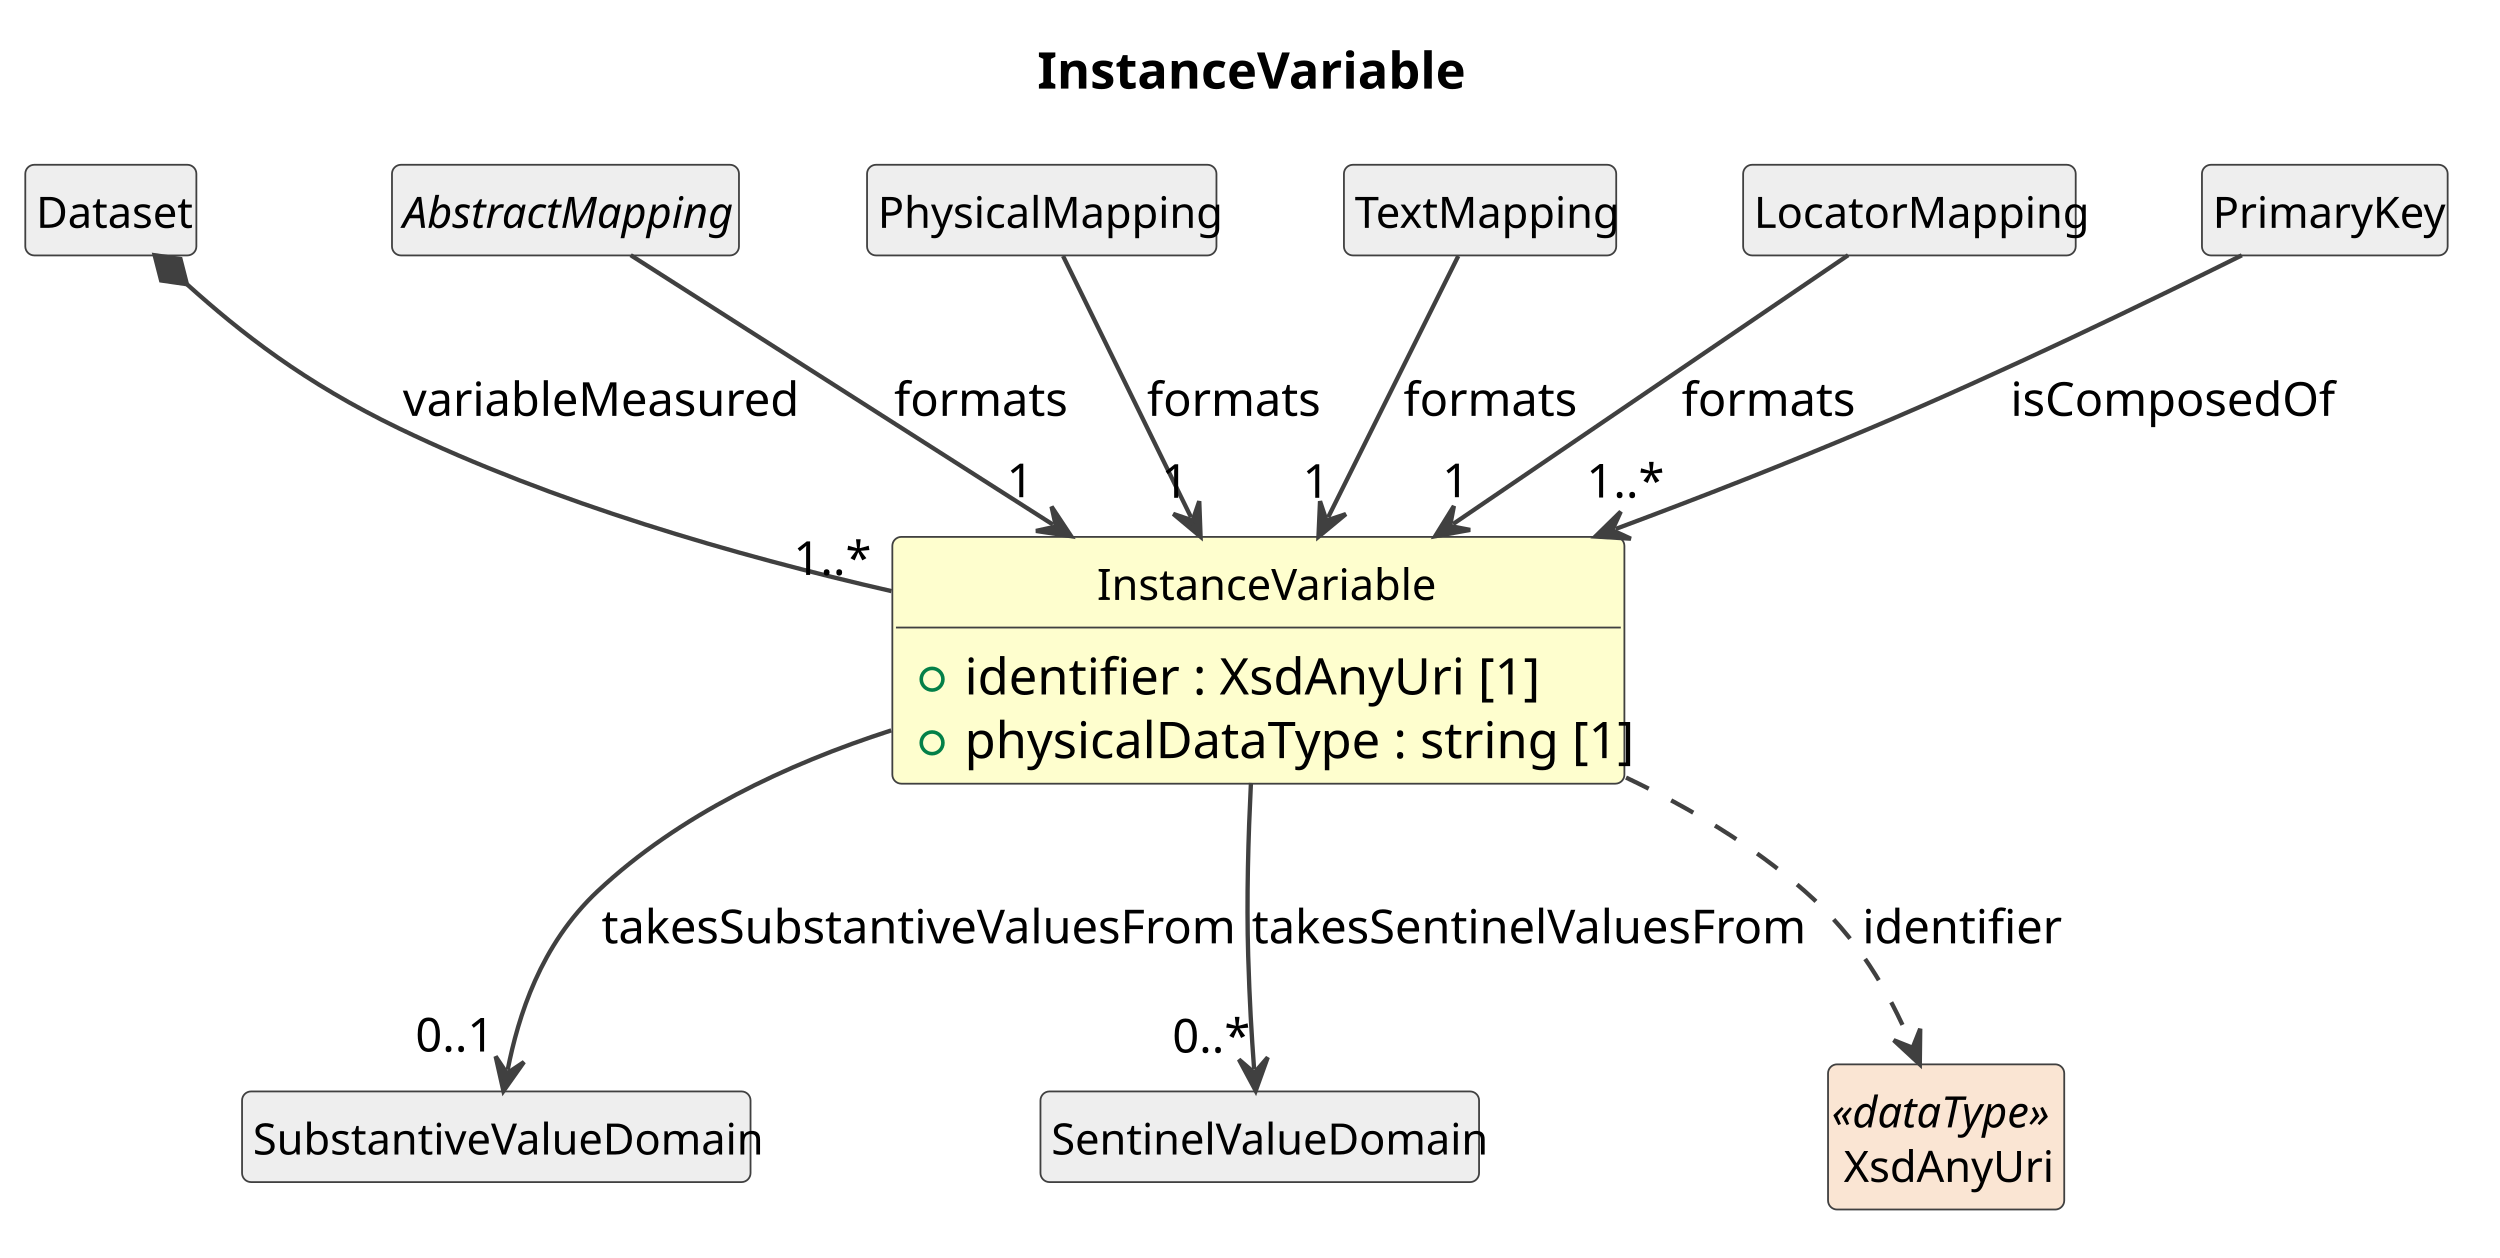
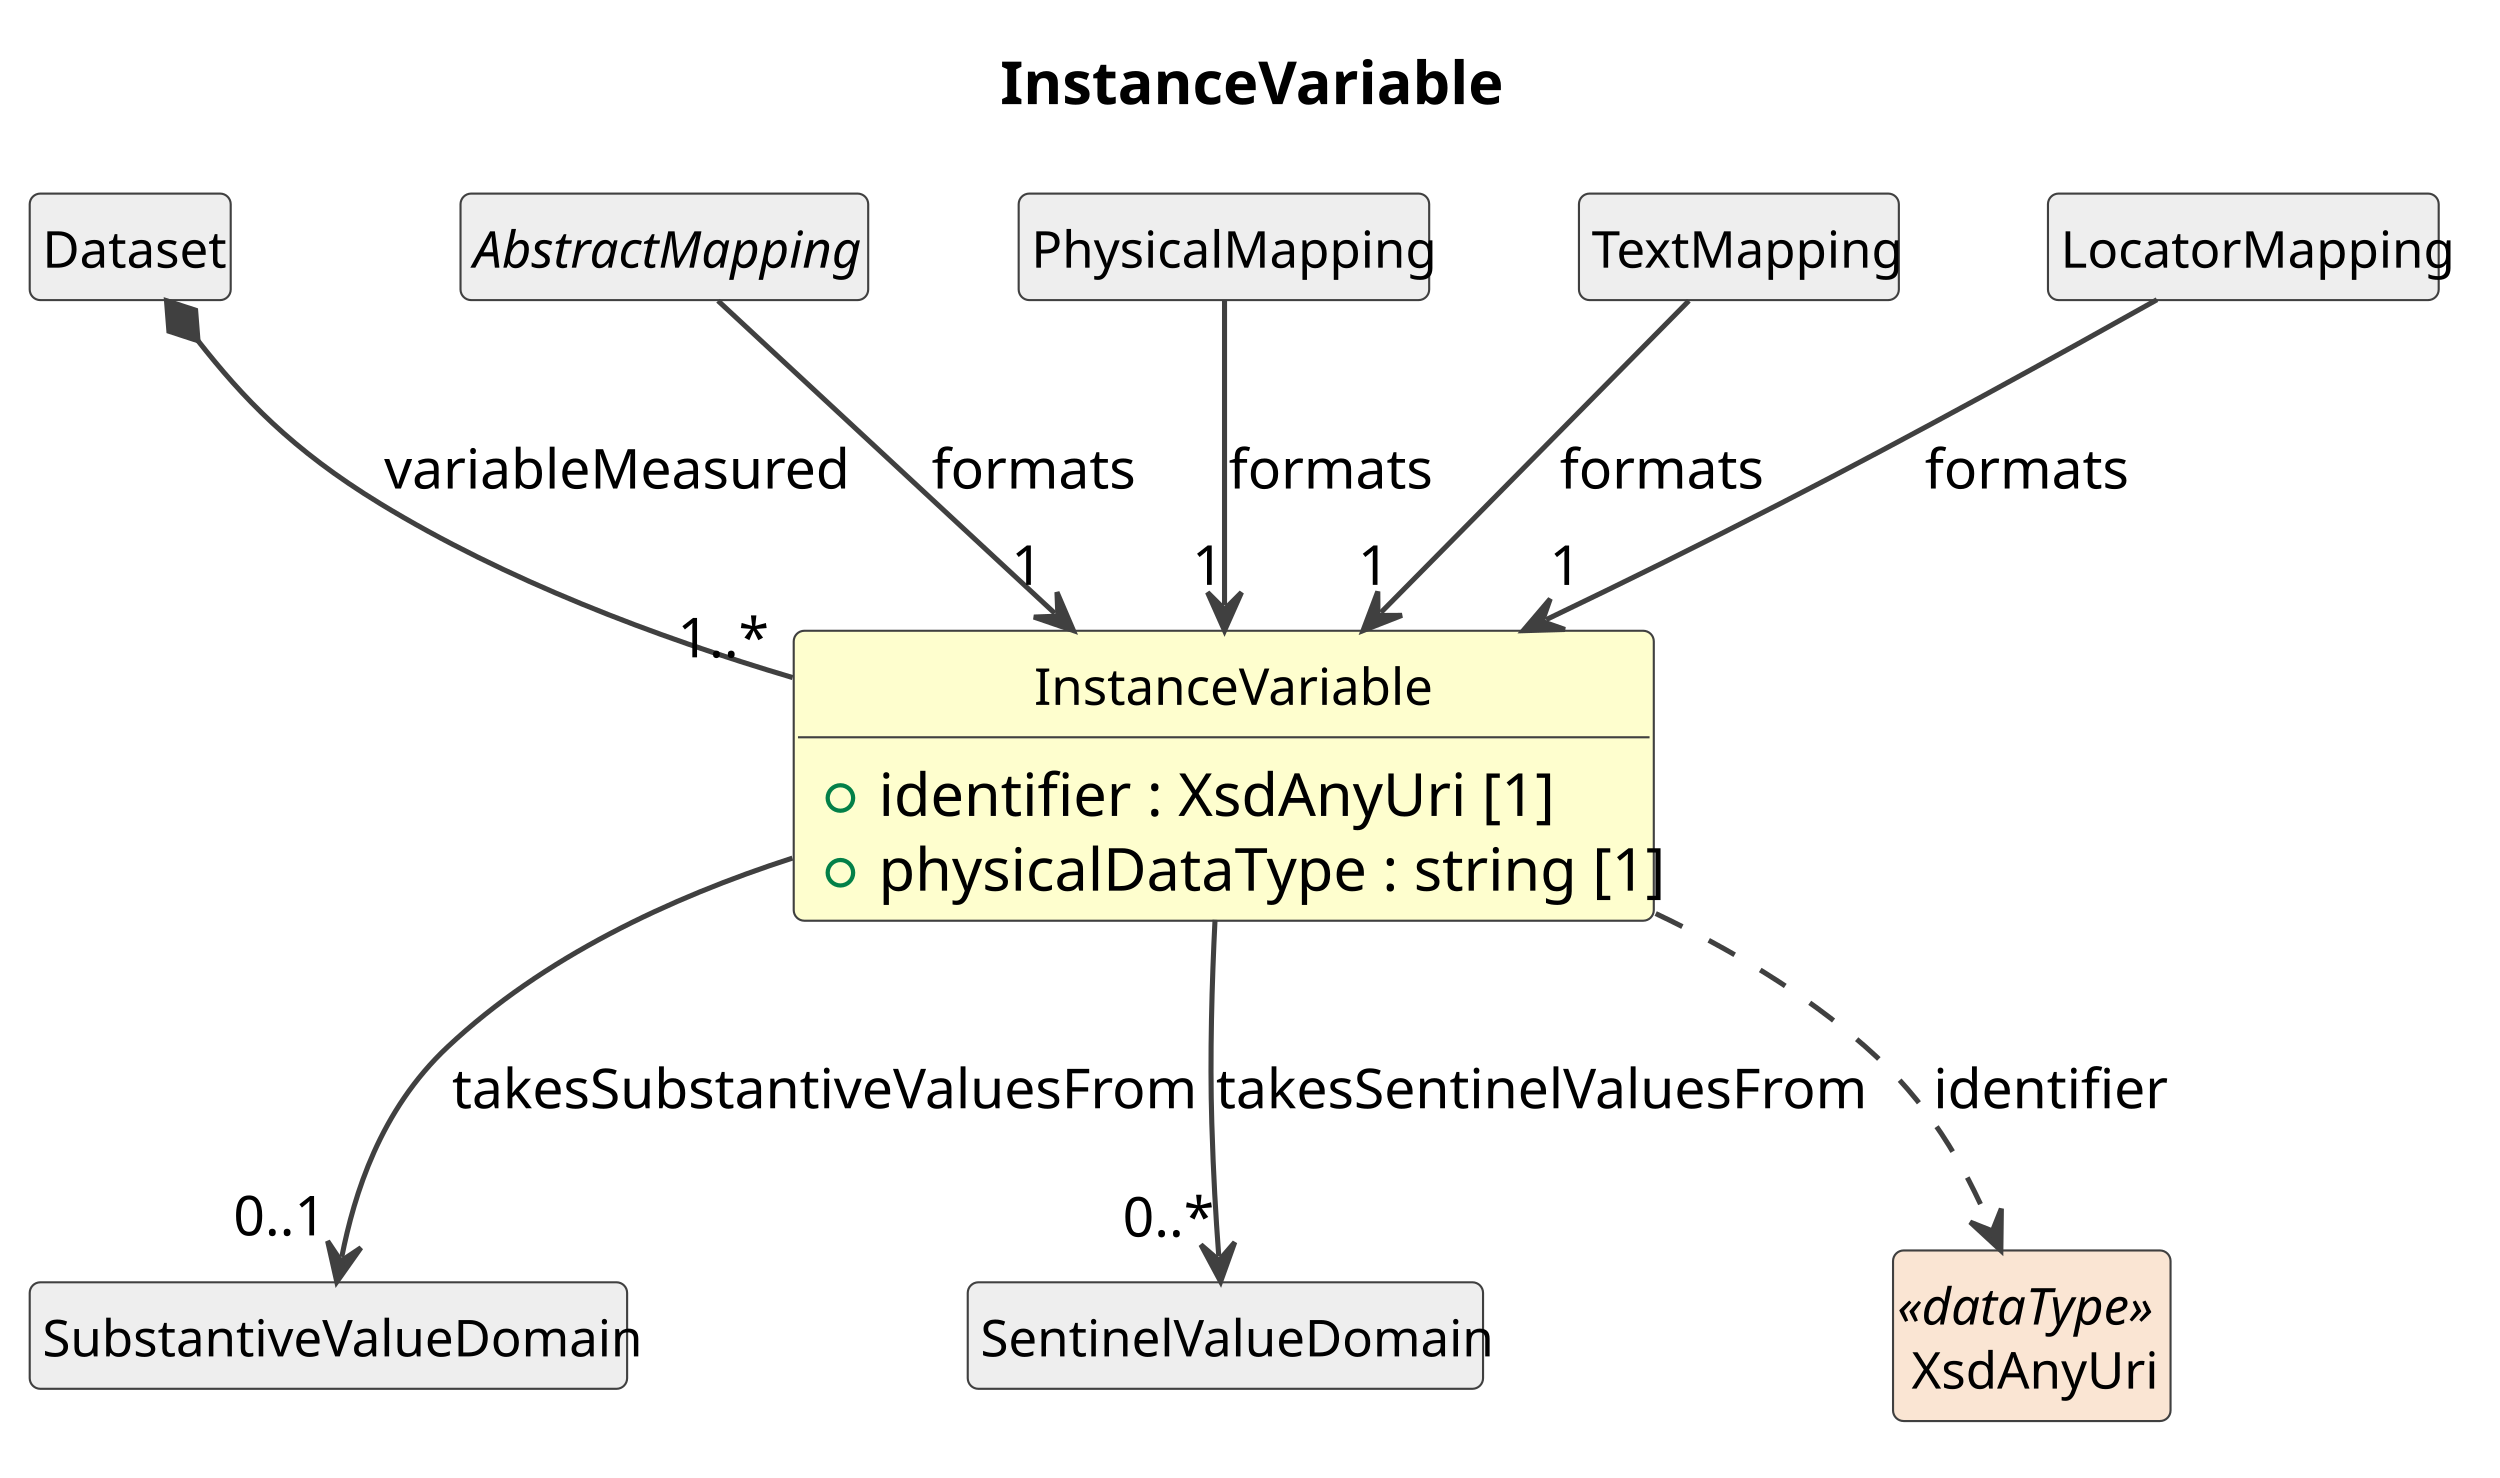
- <svg xmlns="http://www.w3.org/2000/svg" contentStyleType="text/css" data-diagram-type="CLASS" height="348px" preserveAspectRatio="none" style="width:692px;height:348px;background:#FFFFFF;" version="1.1" viewBox="0 0 692 348" width="692px" zoomAndPan="magnify">
+ <svg xmlns="http://www.w3.org/2000/svg" contentStyleType="text/css" data-diagram-type="CLASS" height="348px" preserveAspectRatio="none" style="width:589px;height:348px;background:#FFFFFF;" version="1.1" viewBox="0 0 589 348" width="589px" zoomAndPan="magnify">
  <defs />
  <g>
    <g class="title" data-source-line="1">
-       <text fill="#000000" font-family="sans-serif" font-size="14" font-weight="700" lengthAdjust="spacing" textLength="111.275" x="287.117" y="24.533">InstanceVariable</text>
+       <text fill="#000000" font-family="sans-serif" font-size="14" font-weight="700" lengthAdjust="spacing" textLength="111.275" x="235.641" y="24.533">InstanceVariable</text>
    </g>
    <g class="entity" data-qualified-name="InstanceVariable" data-source-line="12" id="ent0002">
-       <rect fill="#FEFECE" height="68.312" rx="2.5" ry="2.5" style="stroke:#404040;stroke-width:0.5;" width="202.634" x="247" y="148.609" />
-       <text fill="#000000" font-family="sans-serif" font-size="12" lengthAdjust="spacing" textLength="89.391" x="303.622" y="166.066">InstanceVariable</text>
-       <line style="stroke:#404040;stroke-width:0.5;" x1="248" x2="448.634" y1="173.703" y2="173.703" />
+       <rect fill="#FEFECE" height="68.312" rx="2.5" ry="2.5" style="stroke:#404040;stroke-width:0.5;" width="202.634" x="187" y="148.609" />
+       <text fill="#000000" font-family="sans-serif" font-size="12" lengthAdjust="spacing" textLength="89.391" x="243.622" y="166.066">InstanceVariable</text>
+       <line style="stroke:#404040;stroke-width:0.5;" x1="188" x2="388.634" y1="173.703" y2="173.703" />
      <g data-visibility-modifier="PUBLIC_FIELD">
-         <ellipse cx="258" cy="188.008" fill="none" rx="3" ry="3" style="stroke:#038048;stroke-width:1;" />
+         <ellipse cx="198" cy="188.008" fill="none" rx="3" ry="3" style="stroke:#038048;stroke-width:1;" />
      </g>
-       <text fill="#000000" font-family="sans-serif" font-size="14" lengthAdjust="spacing" textLength="150.172" x="267" y="192.236">identifier : XsdAnyUri [1]</text>
+       <text fill="#000000" font-family="sans-serif" font-size="14" lengthAdjust="spacing" textLength="150.172" x="207" y="192.236">identifier : XsdAnyUri [1]</text>
      <g data-visibility-modifier="PUBLIC_FIELD">
-         <ellipse cx="258" cy="205.617" fill="none" rx="3" ry="3" style="stroke:#038048;stroke-width:1;" />
+         <ellipse cx="198" cy="205.617" fill="none" rx="3" ry="3" style="stroke:#038048;stroke-width:1;" />
      </g>
-       <text fill="#000000" font-family="sans-serif" font-size="14" lengthAdjust="spacing" textLength="176.634" x="267" y="209.846">physicalDataType : string [1]</text>
+       <text fill="#000000" font-family="sans-serif" font-size="14" lengthAdjust="spacing" textLength="176.634" x="207" y="209.846">physicalDataType : string [1]</text>
    </g>
    <g class="entity" data-qualified-name="Dataset" data-source-line="16" id="ent0003">
      <rect fill="#EEEEEE" height="25.094" rx="2.5" ry="2.5" style="stroke:#404040;stroke-width:0.5;" width="47.355" x="7" y="45.609" />
      <text fill="#000000" font-family="sans-serif" font-size="12" lengthAdjust="spacing" textLength="41.355" x="10" y="63.066">Dataset</text>
    </g>
    <g class="entity" data-qualified-name="SubstantiveValueDomain" data-source-line="18" id="ent0005">
-       <rect fill="#EEEEEE" height="25.094" rx="2.5" ry="2.5" style="stroke:#404040;stroke-width:0.5;" width="140.748" x="67" y="302.109" />
-       <text fill="#000000" font-family="sans-serif" font-size="12" lengthAdjust="spacing" textLength="134.748" x="70" y="319.566">SubstantiveValueDomain</text>
+       <rect fill="#EEEEEE" height="25.094" rx="2.5" ry="2.5" style="stroke:#404040;stroke-width:0.5;" width="140.748" x="7" y="302.109" />
+       <text fill="#000000" font-family="sans-serif" font-size="12" lengthAdjust="spacing" textLength="134.748" x="10" y="319.566">SubstantiveValueDomain</text>
    </g>
    <g class="entity" data-qualified-name="SentinelValueDomain" data-source-line="20" id="ent0007">
-       <rect fill="#EEEEEE" height="25.094" rx="2.5" ry="2.5" style="stroke:#404040;stroke-width:0.5;" width="121.406" x="288" y="302.109" />
-       <text fill="#000000" font-family="sans-serif" font-size="12" lengthAdjust="spacing" textLength="115.406" x="291" y="319.566">SentinelValueDomain</text>
+       <rect fill="#EEEEEE" height="25.094" rx="2.5" ry="2.5" style="stroke:#404040;stroke-width:0.5;" width="121.406" x="228" y="302.109" />
+       <text fill="#000000" font-family="sans-serif" font-size="12" lengthAdjust="spacing" textLength="115.406" x="231" y="319.566">SentinelValueDomain</text>
    </g>
    <g class="entity" data-qualified-name="AbstractMapping" data-source-line="22" id="ent0009">
      <rect fill="#EEEEEE" height="25.094" rx="2.5" ry="2.5" style="stroke:#404040;stroke-width:0.5;" width="96.047" x="108.5" y="45.609" />
      <text fill="#000000" font-family="sans-serif" font-size="12" font-style="italic" lengthAdjust="spacing" textLength="90.047" x="111.5" y="63.066">AbstractMapping</text>
    </g>
    <g class="entity" data-qualified-name="PhysicalMapping" data-source-line="24" id="ent0011">
      <rect fill="#EEEEEE" height="25.094" rx="2.5" ry="2.5" style="stroke:#404040;stroke-width:0.5;" width="96.715" x="240" y="45.609" />
      <text fill="#000000" font-family="sans-serif" font-size="12" lengthAdjust="spacing" textLength="90.715" x="243" y="63.066">PhysicalMapping</text>
    </g>
    <g class="entity" data-qualified-name="TextMapping" data-source-line="26" id="ent0013">
      <rect fill="#EEEEEE" height="25.094" rx="2.5" ry="2.5" style="stroke:#404040;stroke-width:0.5;" width="75.369" x="372" y="45.609" />
      <text fill="#000000" font-family="sans-serif" font-size="12" lengthAdjust="spacing" textLength="69.369" x="375" y="63.066">TextMapping</text>
    </g>
    <g class="entity" data-qualified-name="LocatorMapping" data-source-line="28" id="ent0015">
      <rect fill="#EEEEEE" height="25.094" rx="2.5" ry="2.5" style="stroke:#404040;stroke-width:0.5;" width="92.057" x="482.5" y="45.609" />
      <text fill="#000000" font-family="sans-serif" font-size="12" lengthAdjust="spacing" textLength="86.057" x="485.5" y="63.066">LocatorMapping</text>
    </g>
-     <g class="entity" data-qualified-name="PrimaryKey" data-source-line="30" id="ent0017">
-       <rect fill="#EEEEEE" height="25.094" rx="2.5" ry="2.5" style="stroke:#404040;stroke-width:0.5;" width="68.01" x="609.5" y="45.609" />
-       <text fill="#000000" font-family="sans-serif" font-size="12" lengthAdjust="spacing" textLength="62.01" x="612.5" y="63.066">PrimaryKey</text>
-     </g>
-     <g class="entity" data-qualified-name="XsdAnyUri" data-source-line="32" id="ent0019">
-       <rect fill="#FAE5D3" height="40.188" rx="2.5" ry="2.5" style="stroke:#404040;stroke-width:0.5;" width="65.381" x="506" y="294.609" />
-       <text fill="#000000" font-family="sans-serif" font-size="12" font-style="italic" lengthAdjust="spacing" textLength="63.381" x="507" y="312.066">«dataType»</text>
-       <text fill="#000000" font-family="sans-serif" font-size="12" lengthAdjust="spacing" textLength="56.684" x="510.349" y="327.16">XsdAnyUri</text>
+     <g class="entity" data-qualified-name="XsdAnyUri" data-source-line="30" id="ent0017">
+       <rect fill="#FAE5D3" height="40.188" rx="2.5" ry="2.5" style="stroke:#404040;stroke-width:0.5;" width="65.381" x="446" y="294.609" />
+       <text fill="#000000" font-family="sans-serif" font-size="12" font-style="italic" lengthAdjust="spacing" textLength="63.381" x="447" y="312.066">«dataType»</text>
+       <text fill="#000000" font-family="sans-serif" font-size="12" lengthAdjust="spacing" textLength="56.684" x="450.349" y="327.16">XsdAnyUri</text>
    </g>
    <g class="link" data-entity-1="ent0003" data-entity-2="ent0002" data-link-type="composition" data-source-line="17" id="lnk4">
-       <path codeLine="17" d="M51.735,78.671 C66.645,92.071 84.15,105.909 110.5,118.609 C153.14,139.159 203.43,153.719 246.77,163.629" fill="none" id="Dataset-backto-InstanceVariable" style="stroke:#404040;stroke-width:1.2;" />
-       <polygon fill="#404040" points="42.81,70.649,44.599,77.635,51.735,78.671,49.946,71.685,42.81,70.649" style="stroke:#404040;stroke-width:1.2;" />
-       <text fill="#000000" font-family="sans-serif" font-size="13" lengthAdjust="spacing" textLength="103.334" x="111.5" y="115.105">variableMeasured</text>
-       <text fill="#000000" font-family="sans-serif" font-size="13" lengthAdjust="spacing" textLength="19.513" x="219.634" y="159.145">1..*</text>
+       <path codeLine="17" d="M46.647,80.283 C57.167,93.663 68.64,105.879 89.5,118.609 C119.04,136.639 154.23,149.989 186.75,159.639" fill="none" id="Dataset-backto-InstanceVariable" style="stroke:#404040;stroke-width:1.2;" />
+       <polygon fill="#404040" points="39.23,70.849,39.794,78.038,46.647,80.283,46.083,73.094,39.23,70.849" style="stroke:#404040;stroke-width:1.2;" />
+       <text fill="#000000" font-family="sans-serif" font-size="13" lengthAdjust="spacing" textLength="103.334" x="90.5" y="115.105">variableMeasured</text>
+       <text fill="#000000" font-family="sans-serif" font-size="13" lengthAdjust="spacing" textLength="19.513" x="159.612" y="154.862">1..*</text>
    </g>
    <g class="link" data-entity-1="ent0002" data-entity-2="ent0005" data-link-type="dependency" data-source-line="19" id="lnk6">
-       <path codeLine="19" d="M246.7,202.169 C217.7,211.539 187.93,225.579 165.5,246.609 C149.5,261.609 143.484,281.285 140.524,296.125" fill="none" id="InstanceVariable-to-SubstantiveValueDomain" style="stroke:#404040;stroke-width:1.2;" />
-       <polygon fill="#404040" points="139.35,302.009,145.033,293.966,140.328,297.106,137.188,292.401,139.35,302.009" style="stroke:#404040;stroke-width:1.2;" />
-       <text fill="#000000" font-family="sans-serif" font-size="13" lengthAdjust="spacing" textLength="169.083" x="166.5" y="261.104">takesSubstantiveValuesFrom</text>
-       <text fill="#000000" font-family="sans-serif" font-size="13" lengthAdjust="spacing" textLength="21.684" x="114.975" y="291.06">0..1</text>
+       <path codeLine="19" d="M186.7,202.169 C157.7,211.539 127.93,225.579 105.5,246.609 C89.5,261.609 83.484,281.285 80.524,296.125" fill="none" id="InstanceVariable-to-SubstantiveValueDomain" style="stroke:#404040;stroke-width:1.2;" />
+       <polygon fill="#404040" points="79.35,302.009,85.033,293.966,80.328,297.106,77.188,292.401,79.35,302.009" style="stroke:#404040;stroke-width:1.2;" />
+       <text fill="#000000" font-family="sans-serif" font-size="13" lengthAdjust="spacing" textLength="169.083" x="106.5" y="261.104">takesSubstantiveValuesFrom</text>
+       <text fill="#000000" font-family="sans-serif" font-size="13" lengthAdjust="spacing" textLength="21.684" x="54.975" y="291.06">0..1</text>
    </g>
    <g class="link" data-entity-1="ent0002" data-entity-2="ent0007" data-link-type="dependency" data-source-line="21" id="lnk8">
-       <path codeLine="21" d="M346.26,216.709 C345.53,231.379 345.02,248.859 345.5,264.609 C345.89,277.389 346.41,286.026 347.14,295.955" fill="none" id="InstanceVariable-to-SentinelValueDomain" style="stroke:#404040;stroke-width:1.2;" />
-       <polygon fill="#404040" points="347.58,301.939,350.909,292.67,347.213,296.953,342.931,293.257,347.58,301.939" style="stroke:#404040;stroke-width:1.2;" />
-       <text fill="#000000" font-family="sans-serif" font-size="13" lengthAdjust="spacing" textLength="148.129" x="346.5" y="261.104">takesSentinelValuesFrom</text>
-       <text fill="#000000" font-family="sans-serif" font-size="13" lengthAdjust="spacing" textLength="19.513" x="324.498" y="291.346">0..*</text>
+       <path codeLine="21" d="M286.26,216.709 C285.53,231.379 285.02,248.859 285.5,264.609 C285.89,277.389 286.41,286.026 287.14,295.955" fill="none" id="InstanceVariable-to-SentinelValueDomain" style="stroke:#404040;stroke-width:1.2;" />
+       <polygon fill="#404040" points="287.58,301.939,290.909,292.67,287.213,296.953,282.931,293.257,287.58,301.939" style="stroke:#404040;stroke-width:1.2;" />
+       <text fill="#000000" font-family="sans-serif" font-size="13" lengthAdjust="spacing" textLength="148.129" x="286.5" y="261.104">takesSentinelValuesFrom</text>
+       <text fill="#000000" font-family="sans-serif" font-size="13" lengthAdjust="spacing" textLength="19.513" x="264.498" y="291.346">0..*</text>
    </g>
    <g class="link" data-entity-1="ent0009" data-entity-2="ent0002" data-link-type="dependency" data-source-line="23" id="lnk10">
-       <path codeLine="23" d="M174.56,70.629 C202.19,88.259 250.952,119.373 291.442,145.202" fill="none" id="AbstractMapping-to-InstanceVariable" style="stroke:#404040;stroke-width:1.2;" />
-       <polygon fill="#404040" points="296.5,148.429,291.064,140.217,292.285,145.74,286.761,146.961,296.5,148.429" style="stroke:#404040;stroke-width:1.2;" />
-       <text fill="#000000" font-family="sans-serif" font-size="13" lengthAdjust="spacing" textLength="43.342" x="247.5" y="115.105">formats</text>
-       <text fill="#000000" font-family="sans-serif" font-size="13" lengthAdjust="spacing" textLength="7.23" x="278.632" y="137.624">1</text>
+       <path codeLine="23" d="M169.16,70.859 C188.26,88.579 220.762,118.748 248.502,144.488" fill="none" id="AbstractMapping-to-InstanceVariable" style="stroke:#404040;stroke-width:1.2;" />
+       <polygon fill="#404040" points="252.9,148.569,249.023,139.516,249.235,145.168,243.582,145.38,252.9,148.569" style="stroke:#404040;stroke-width:1.2;" />
+       <text fill="#000000" font-family="sans-serif" font-size="13" lengthAdjust="spacing" textLength="43.342" x="219.5" y="115.105">formats</text>
+       <text fill="#000000" font-family="sans-serif" font-size="13" lengthAdjust="spacing" textLength="7.23" x="238.261" y="137.792">1</text>
    </g>
    <g class="link" data-entity-1="ent0011" data-entity-2="ent0002" data-link-type="dependency" data-source-line="25" id="lnk12">
-       <path codeLine="25" d="M294.25,70.859 C302.94,88.579 317.07,117.441 329.68,143.181" fill="none" id="PhysicalMapping-to-InstanceVariable" style="stroke:#404040;stroke-width:1.2;" />
-       <polygon fill="#404040" points="332.32,148.569,331.953,138.727,330.12,144.079,324.768,142.247,332.32,148.569" style="stroke:#404040;stroke-width:1.2;" />
-       <text fill="#000000" font-family="sans-serif" font-size="13" lengthAdjust="spacing" textLength="43.342" x="317.5" y="115.105">formats</text>
-       <text fill="#000000" font-family="sans-serif" font-size="13" lengthAdjust="spacing" textLength="7.23" x="321.504" y="137.792">1</text>
+       <path codeLine="25" d="M288.5,70.859 C288.5,88.579 288.5,116.829 288.5,142.569" fill="none" id="PhysicalMapping-to-InstanceVariable" style="stroke:#404040;stroke-width:1.2;" />
+       <polygon fill="#404040" points="288.5,148.569,292.5,139.569,288.5,143.569,284.5,139.569,288.5,148.569" style="stroke:#404040;stroke-width:1.2;" />
+       <text fill="#000000" font-family="sans-serif" font-size="13" lengthAdjust="spacing" textLength="43.342" x="289.5" y="115.105">formats</text>
+       <text fill="#000000" font-family="sans-serif" font-size="13" lengthAdjust="spacing" textLength="7.23" x="280.87" y="137.792">1</text>
    </g>
    <g class="link" data-entity-1="ent0013" data-entity-2="ent0002" data-link-type="dependency" data-source-line="27" id="lnk14">
-       <path codeLine="27" d="M403.65,70.859 C394.82,88.579 380.445,117.459 367.625,143.199" fill="none" id="TextMapping-to-InstanceVariable" style="stroke:#404040;stroke-width:1.2;" />
-       <polygon fill="#404040" points="364.95,148.569,372.543,142.297,367.179,144.094,365.382,138.73,364.95,148.569" style="stroke:#404040;stroke-width:1.2;" />
-       <text fill="#000000" font-family="sans-serif" font-size="13" lengthAdjust="spacing" textLength="43.342" x="388.5" y="115.105">formats</text>
-       <text fill="#000000" font-family="sans-serif" font-size="13" lengthAdjust="spacing" textLength="7.23" x="360.558" y="137.792">1</text>
+       <path codeLine="27" d="M397.9,70.859 C380.39,88.579 350.777,118.561 325.347,144.301" fill="none" id="TextMapping-to-InstanceVariable" style="stroke:#404040;stroke-width:1.2;" />
+       <polygon fill="#404040" points="321.13,148.569,330.301,144.978,324.644,145.012,324.61,139.356,321.13,148.569" style="stroke:#404040;stroke-width:1.2;" />
+       <text fill="#000000" font-family="sans-serif" font-size="13" lengthAdjust="spacing" textLength="43.342" x="367.5" y="115.105">formats</text>
+       <text fill="#000000" font-family="sans-serif" font-size="13" lengthAdjust="spacing" textLength="7.23" x="319.924" y="137.792">1</text>
    </g>
    <g class="link" data-entity-1="ent0015" data-entity-2="ent0002" data-link-type="dependency" data-source-line="29" id="lnk16">
-       <path codeLine="29" d="M511.57,70.629 C485.66,88.259 440.171,119.224 402.211,145.054" fill="none" id="LocatorMapping-to-InstanceVariable" style="stroke:#404040;stroke-width:1.2;" />
-       <polygon fill="#404040" points="397.25,148.429,406.941,146.673,401.384,145.617,402.44,140.059,397.25,148.429" style="stroke:#404040;stroke-width:1.2;" />
-       <text fill="#000000" font-family="sans-serif" font-size="13" lengthAdjust="spacing" textLength="43.342" x="465.5" y="115.105">formats</text>
-       <text fill="#000000" font-family="sans-serif" font-size="13" lengthAdjust="spacing" textLength="7.23" x="399.217" y="137.624">1</text>
+       <path codeLine="29" d="M508.18,70.609 C486.41,82.829 450.77,102.569 419.5,118.609 C399.96,128.629 383.989,136.523 364.259,145.993" fill="none" id="LocatorMapping-to-InstanceVariable" style="stroke:#404040;stroke-width:1.2;" />
+       <polygon fill="#404040" points="358.85,148.589,368.695,148.301,363.358,146.426,365.233,141.089,358.85,148.589" style="stroke:#404040;stroke-width:1.2;" />
+       <text fill="#000000" font-family="sans-serif" font-size="13" lengthAdjust="spacing" textLength="43.342" x="453.5" y="115.105">formats</text>
+       <text fill="#000000" font-family="sans-serif" font-size="13" lengthAdjust="spacing" textLength="7.23" x="365.07" y="137.816">1</text>
    </g>
-     <g class="link" data-entity-1="ent0017" data-entity-2="ent0002" data-link-type="dependency" data-source-line="31" id="lnk18">
-       <path codeLine="31" d="M620.54,70.669 C595.49,83.109 554.06,103.199 517.5,118.609 C493.12,128.889 472.042,137.153 447.212,146.413" fill="none" id="PrimaryKey-to-InstanceVariable" style="stroke:#404040;stroke-width:1.2;" />
-       <polygon fill="#404040" points="441.59,148.509,451.42,149.112,446.275,146.762,448.625,141.617,441.59,148.509" style="stroke:#404040;stroke-width:1.2;" />
-       <text fill="#000000" font-family="sans-serif" font-size="13" lengthAdjust="spacing" textLength="85.979" x="556.5" y="115.105">isComposedOf</text>
-       <text fill="#000000" font-family="sans-serif" font-size="13" lengthAdjust="spacing" textLength="19.513" x="439.133" y="137.72">1..*</text>
-     </g>
-     <g class="link" data-entity-1="ent0002" data-entity-2="ent0019" data-link-type="dependency" data-source-line="33" id="lnk20">
-       <path codeLine="33" d="M450.08,215.229 C467.76,223.619 485.08,233.979 499.5,246.609 C514.38,259.649 522.659,274.288 529.029,289.098" fill="none" id="InstanceVariable-to-XsdAnyUri" style="stroke:#404040;stroke-width:1.2;stroke-dasharray:7,7;" />
-       <polygon fill="#404040" points="531.4,294.609,531.519,284.761,529.424,290.016,524.169,287.922,531.4,294.609" style="stroke:#404040;stroke-width:1.2;" />
-       <text fill="#000000" font-family="sans-serif" font-size="13" lengthAdjust="spacing" textLength="49.137" x="515.5" y="261.104">identifier</text>
+     <g class="link" data-entity-1="ent0002" data-entity-2="ent0017" data-link-type="dependency" data-source-line="31" id="lnk18">
+       <path codeLine="31" d="M390.08,215.229 C407.76,223.619 425.08,233.979 439.5,246.609 C454.38,259.649 462.659,274.288 469.029,289.098" fill="none" id="InstanceVariable-to-XsdAnyUri" style="stroke:#404040;stroke-width:1.2;stroke-dasharray:7,7;" />
+       <polygon fill="#404040" points="471.4,294.609,471.519,284.761,469.424,290.016,464.169,287.922,471.4,294.609" style="stroke:#404040;stroke-width:1.2;" />
+       <text fill="#000000" font-family="sans-serif" font-size="13" lengthAdjust="spacing" textLength="49.137" x="455.5" y="261.104">identifier</text>
    </g>
  </g>
</svg>
